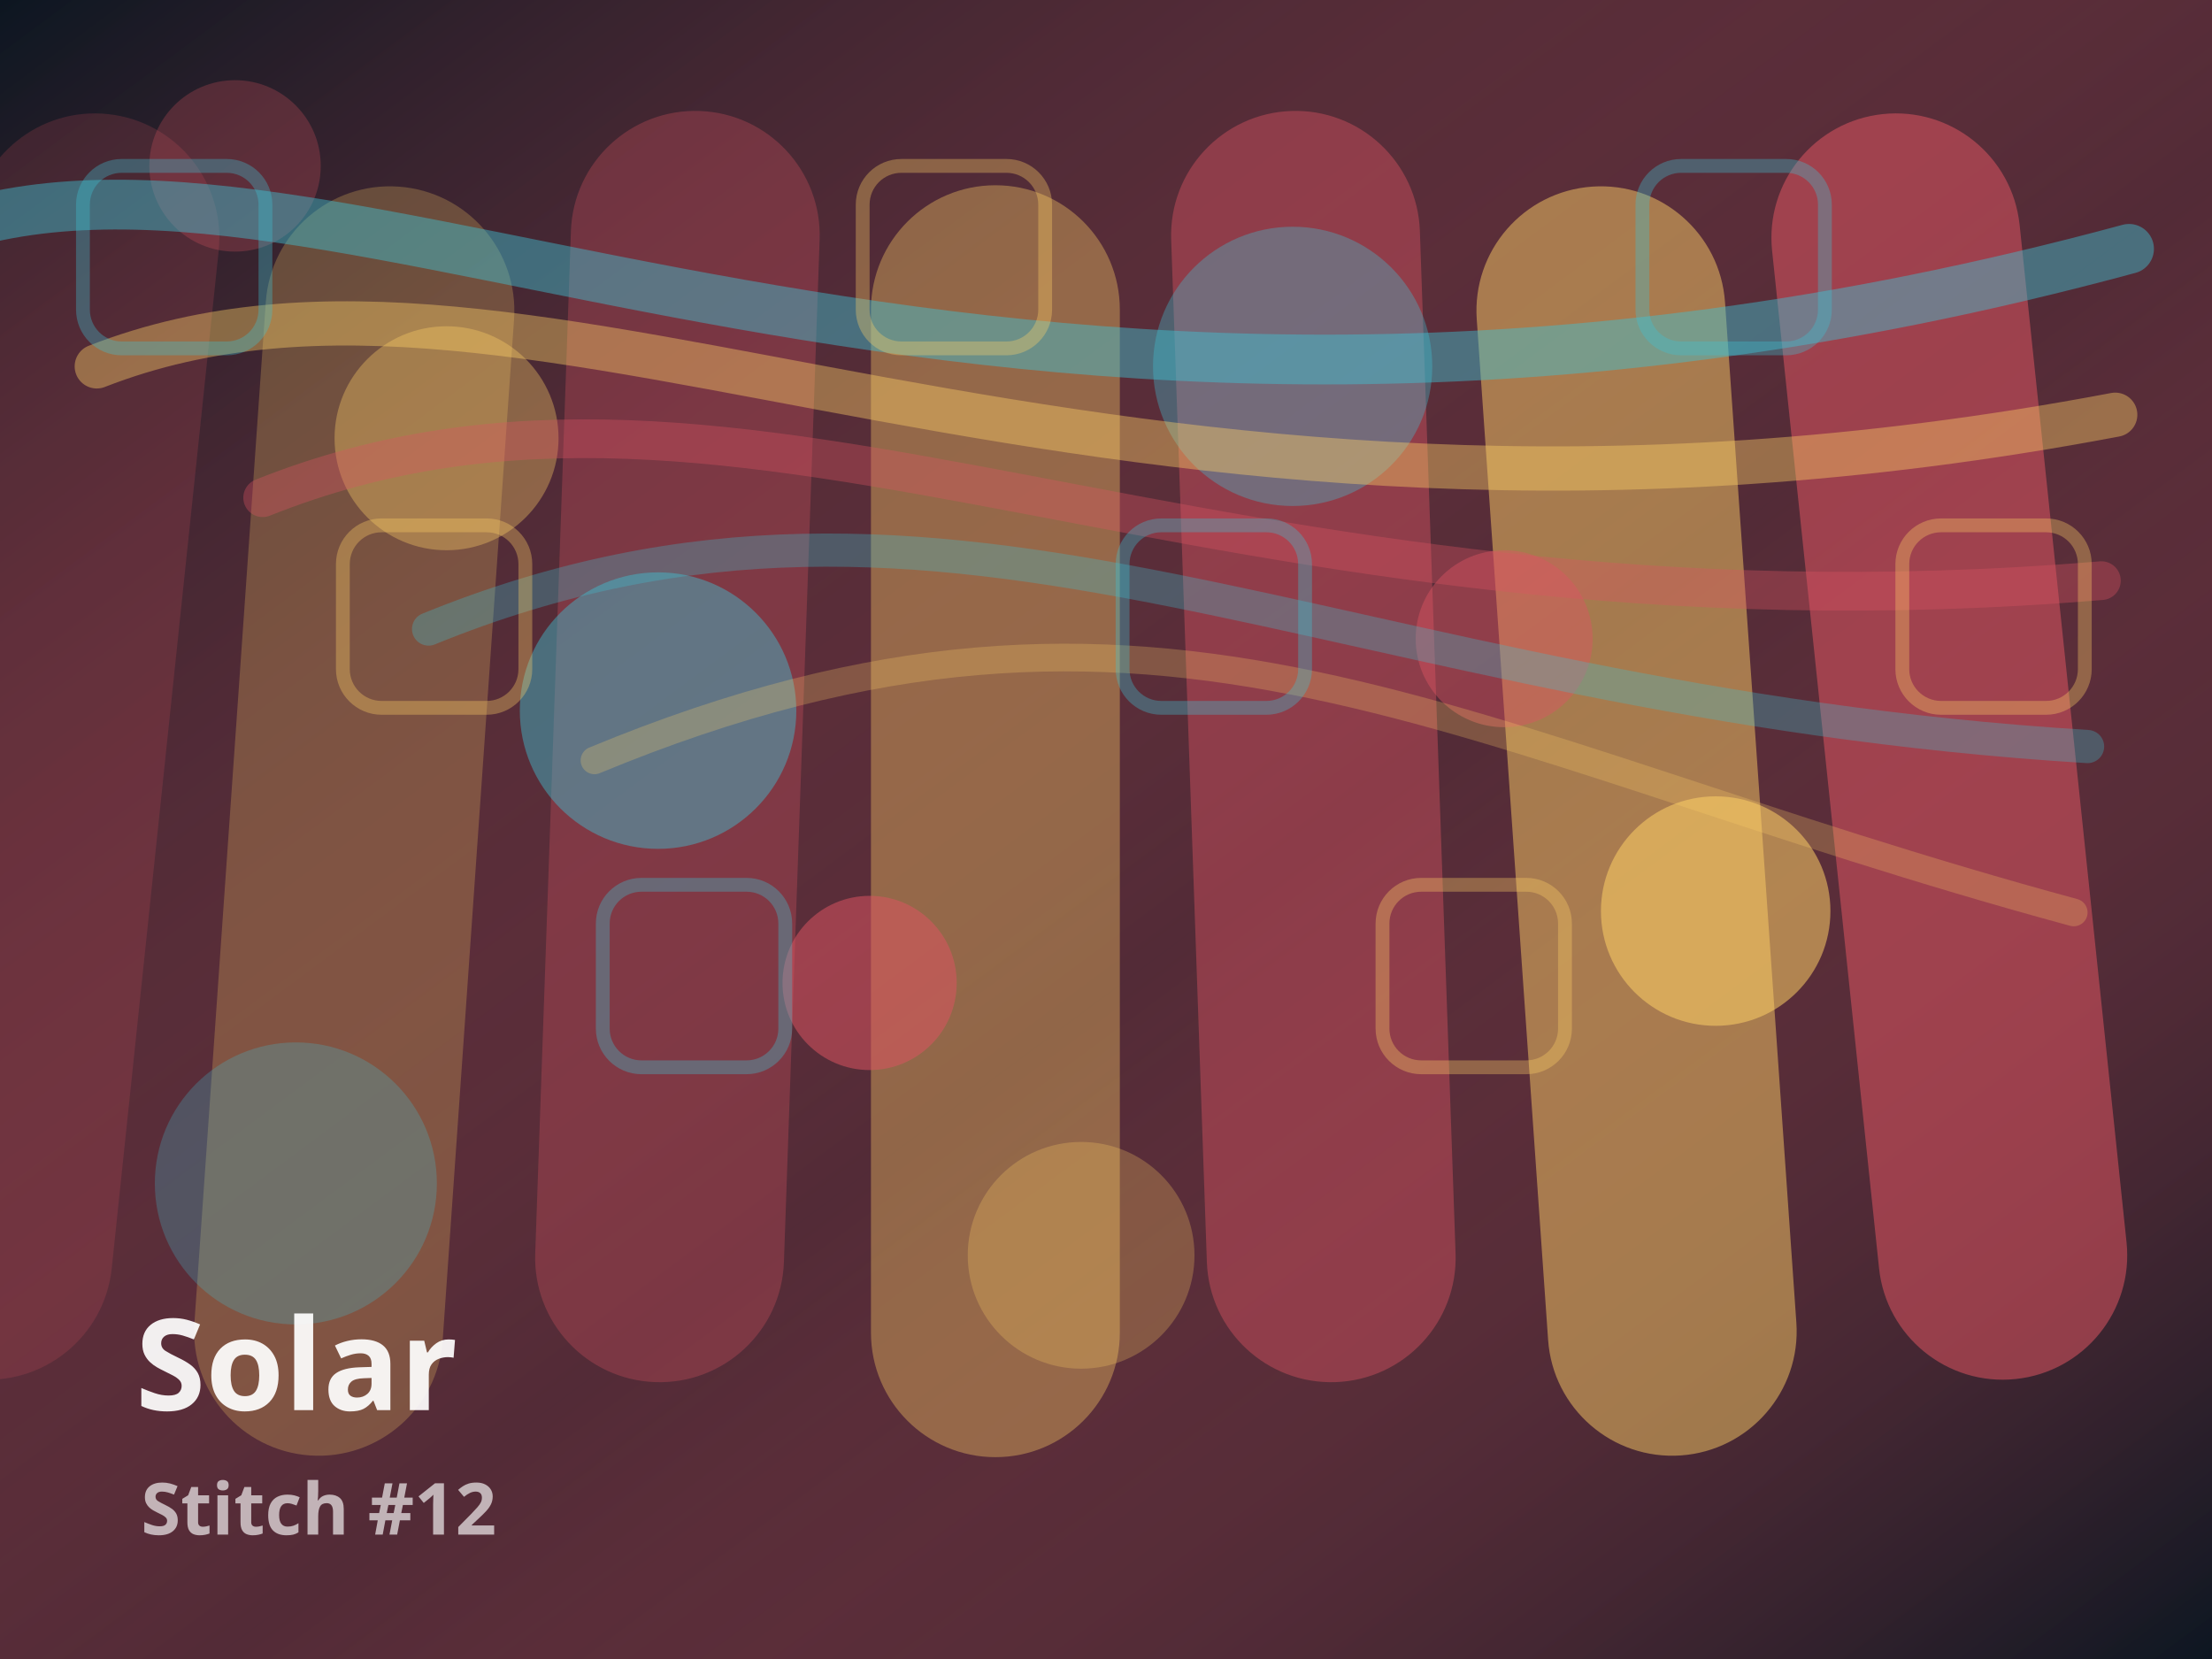
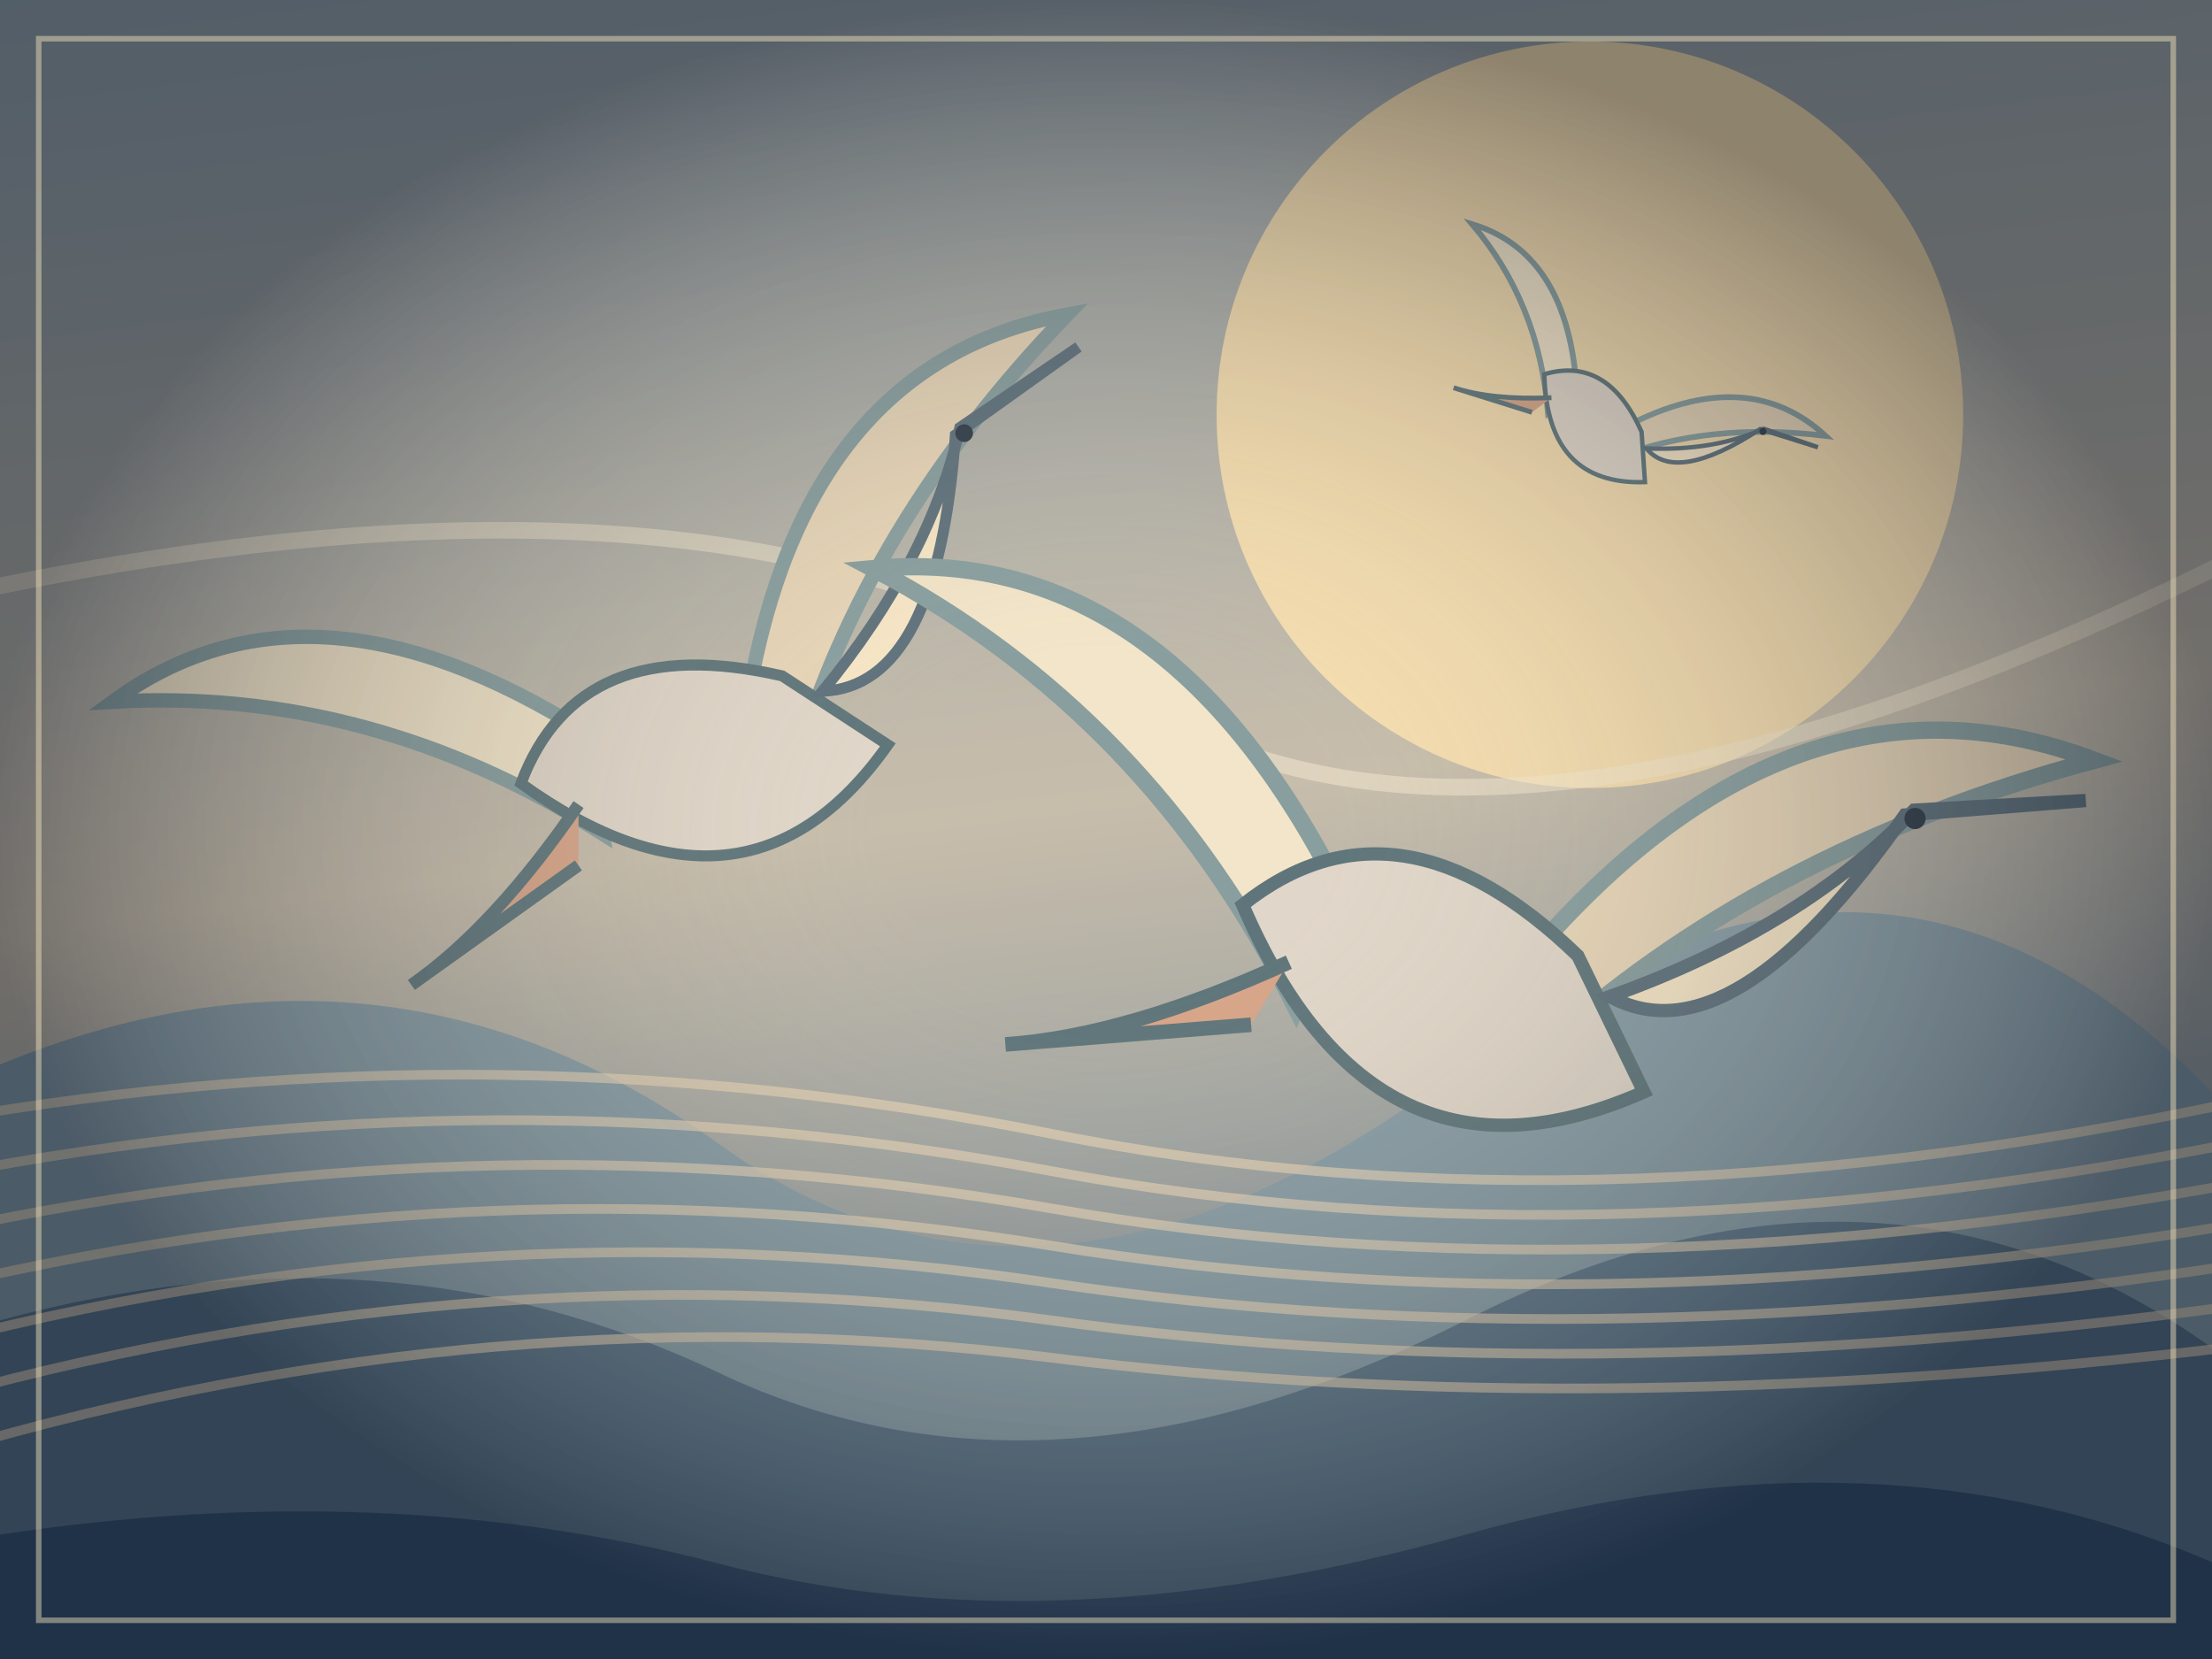
- <svg xmlns="http://www.w3.org/2000/svg" viewBox="0 0 1600 1200">
+ <svg xmlns="http://www.w3.org/2000/svg" width="1600" height="1200" viewBox="0 0 1600 1200">
  <defs>
-     <linearGradient id="wash-11" x1="0%" y1="0%" x2="100%" y2="100%">
-       <stop offset="0%" stop-color="#0c1621" />
-       <stop offset="55%" stop-color="#db5461" stop-opacity="0.34" />
-       <stop offset="100%" stop-color="#0c1621" />
+     <linearGradient id="bg" x2=".16" y2="1">
+       <stop stop-color="#8b9aa4" />
+       <stop offset=".55" stop-color="#c3b9a8" />
+       <stop offset="1" stop-color="#6a8193" />
    </linearGradient>
+     <radialGradient id="vignette">
+       <stop offset=".2" stop-color="#fff4d5" stop-opacity=".07" />
+       <stop offset="1" stop-color="#080d19" stop-opacity=".43" />
+     </radialGradient>
  </defs>
-   <rect width="1600" height="1200" fill="#0c1621" />
-   <rect width="1600" height="1200" fill="url(#wash-11)" />
-   <rect x="-60" y="80" width="180" height="920" rx="90" fill="#db5461" opacity="0.18" transform="rotate(6 30 540)" />
-   <rect x="170" y="134" width="180" height="920" rx="90" fill="#ffd166" opacity="0.24" transform="rotate(4 260 540)" />
-   <rect x="400" y="80" width="180" height="920" rx="90" fill="#db5461" opacity="0.30" transform="rotate(2 490 540)" />
-   <rect x="630" y="134" width="180" height="920" rx="90" fill="#ffd166" opacity="0.36" transform="rotate(0 720 540)" />
-   <rect x="860" y="80" width="180" height="920" rx="90" fill="#db5461" opacity="0.42" transform="rotate(-2 950 540)" />
-   <rect x="1090" y="134" width="180" height="920" rx="90" fill="#ffd166" opacity="0.48" transform="rotate(-4 1180 540)" />
-   <rect x="1320" y="80" width="180" height="920" rx="90" fill="#db5461" opacity="0.54" transform="rotate(-6 1410 540)" />
-   <circle cx="170" cy="120" r="62" fill="#db5461" opacity="0.26" />
-   <circle cx="323" cy="317" r="81" fill="#ffd166" opacity="0.35" />
-   <circle cx="476" cy="514" r="100" fill="#3ec1d3" opacity="0.44" />
-   <circle cx="629" cy="711" r="63" fill="#db5461" opacity="0.53" />
-   <circle cx="782" cy="908" r="82" fill="#ffd166" opacity="0.26" />
-   <circle cx="935" cy="265" r="101" fill="#3ec1d3" opacity="0.35" />
-   <circle cx="1088" cy="462" r="64" fill="#db5461" opacity="0.44" />
-   <circle cx="1241" cy="659" r="83" fill="#ffd166" opacity="0.53" />
-   <circle cx="214" cy="856" r="102" fill="#3ec1d3" opacity="0.26" />
-   <path d="M -50 170 C 240 60, 690 410, 1540 180" stroke="#3ec1d3" stroke-width="36" stroke-linecap="round" fill="none" opacity="0.45" />
-   <path d="M 70 265 C 390 140, 780 442, 1530 300" stroke="#ffd166" stroke-width="32" stroke-linecap="round" fill="none" opacity="0.40" />
-   <path d="M 190 360 C 540 220, 870 474, 1520 420" stroke="#db5461" stroke-width="28" stroke-linecap="round" fill="none" opacity="0.35" />
-   <path d="M 310 455 C 690 300, 960 506, 1510 540" stroke="#3ec1d3" stroke-width="24" stroke-linecap="round" fill="none" opacity="0.30" />
-   <path d="M 430 550 C 840 380, 1050 538, 1500 660" stroke="#ffd166" stroke-width="20" stroke-linecap="round" fill="none" opacity="0.25" />
-   <rect x="60" y="120" width="132" height="132" rx="28" fill="none" stroke="#3ec1d3" stroke-width="10" opacity="0.34" />
-   <rect x="248" y="380" width="132" height="132" rx="28" fill="none" stroke="#ffd166" stroke-width="10" opacity="0.34" />
-   <rect x="436" y="640" width="132" height="132" rx="28" fill="none" stroke="#3ec1d3" stroke-width="10" opacity="0.34" />
-   <rect x="624" y="120" width="132" height="132" rx="28" fill="none" stroke="#ffd166" stroke-width="10" opacity="0.34" />
-   <rect x="812" y="380" width="132" height="132" rx="28" fill="none" stroke="#3ec1d3" stroke-width="10" opacity="0.34" />
-   <rect x="1000" y="640" width="132" height="132" rx="28" fill="none" stroke="#ffd166" stroke-width="10" opacity="0.34" />
-   <rect x="1188" y="120" width="132" height="132" rx="28" fill="none" stroke="#3ec1d3" stroke-width="10" opacity="0.34" />
-   <rect x="1376" y="380" width="132" height="132" rx="28" fill="none" stroke="#ffd166" stroke-width="10" opacity="0.34" />
-   <text x="98" y="1020" fill="rgba(255,255,255,0.92)" font-family="Trebuchet MS, Gill Sans, sans-serif" font-weight="700" font-size="92">Solar</text>
-   <text x="102" y="1110" fill="rgba(255,255,255,0.64)" font-family="Trebuchet MS, Gill Sans, sans-serif" font-weight="600" font-size="52">Stitch #12</text>
+   <rect width="1600" height="1200" fill="url(#bg)" />
+   <circle cx="1150" cy="300" r="270" fill="#f4dbac" />
+   <path d="M0 770Q280 655 520 827.5T1060 770T1600 790V1200H0Z" fill="#7f96a2" />
+   <path d="M0 955Q280 879 520 993T1060 955T1600 975V1200H0Z" fill="#526d82" />
+   <path d="M0 1110Q280 1068 520 1131T1060 1110T1600 1130V1200H0Z" fill="#334e6b" />
+   <path d="M-30 430Q530 310 810 500T1700 360" fill="none" stroke="#f5e9cf" stroke-width="12" opacity=".5" />
+   <g transform="translate(480 510) rotate(-19) scale(0.8)">
+     <path d="M-75 0Q-260-230-470-165Q-245-102-90 92Z" fill="#f2e4c8" stroke="#7f989b" stroke-width="13" />
+     <path d="M85 0Q230-250 460-215Q225-95 95 90Z" fill="#e7d4b6" stroke="#7f989b" stroke-width="13" />
+     <path d="M-145 25Q-50-90 110 10L180 100Q0 230-145 25Z" fill="#ded4c8" stroke="#536c74" stroke-width="10" />
+     <path d="M140 35Q270-45 335-150L460-184L329-145Q240 65 140 35Z" fill="#f7e6c6" stroke="#526775" stroke-width="10" />
+     <path d="M-102 60Q-210 140-298 165L-120 112" fill="#d49f83" stroke="#536c74" stroke-width="11" />
+     <circle cx="337" cy="-144" r="8" fill="#202e40" />
+   </g>
+   <g transform="translate(1040 660) rotate(12) scale(0.96)">
+     <path d="M-75 0Q-260-230-470-165Q-245-102-90 92Z" fill="#f2e4c8" stroke="#7f989b" stroke-width="13" />
+     <path d="M85 0Q230-250 460-215Q225-95 95 90Z" fill="#e7d4b6" stroke="#7f989b" stroke-width="13" />
+     <path d="M-145 25Q-50-90 110 10L180 100Q0 230-145 25Z" fill="#ded4c8" stroke="#536c74" stroke-width="10" />
+     <path d="M140 35Q270-45 335-150L460-184L329-145Q240 65 140 35Z" fill="#f7e6c6" stroke="#526775" stroke-width="10" />
+     <path d="M-102 60Q-210 140-298 165L-120 112" fill="#d49f83" stroke="#536c74" stroke-width="11" />
+     <circle cx="337" cy="-144" r="8" fill="#202e40" />
+   </g>
+   <g transform="translate(1160 290) rotate(34) scale(0.32)">
+     <path d="M-75 0Q-260-230-470-165Q-245-102-90 92Z" fill="#f2e4c8" stroke="#7f989b" stroke-width="13" />
+     <path d="M85 0Q230-250 460-215Q225-95 95 90Z" fill="#e7d4b6" stroke="#7f989b" stroke-width="13" />
+     <path d="M-145 25Q-50-90 110 10L180 100Q0 230-145 25Z" fill="#ded4c8" stroke="#536c74" stroke-width="10" />
+     <path d="M140 35Q270-45 335-150L460-184L329-145Q240 65 140 35Z" fill="#f7e6c6" stroke="#526775" stroke-width="10" />
+     <path d="M-102 60Q-210 140-298 165L-120 112" fill="#d49f83" stroke="#536c74" stroke-width="11" />
+     <circle cx="337" cy="-144" r="8" fill="#202e40" />
+   </g>
+   <g fill="none" stroke="#efd7b5" stroke-width="7" opacity=".6">
+     <path d="M-40 810Q360 740 760 820T1650 790" />
+     <path d="M-40 850Q360 772 760 847T1650 820" />
+     <path d="M-40 890Q360 804 760 874T1650 850" />
+     <path d="M-40 930Q360 836 760 901T1650 880" />
+     <path d="M-40 970Q360 868 760 928T1650 910" />
+     <path d="M-40 1010Q360 900 760 955T1650 940" />
+     <path d="M-40 1050Q360 932 760 982T1650 970" />
+   </g>
+   <rect width="1600" height="1200" fill="url(#vignette)" pointer-events="none" />
+   <rect x="28" y="28" width="1544" height="1144" fill="none" stroke="#f7e6bd" stroke-width="4" opacity=".46" />
</svg>
